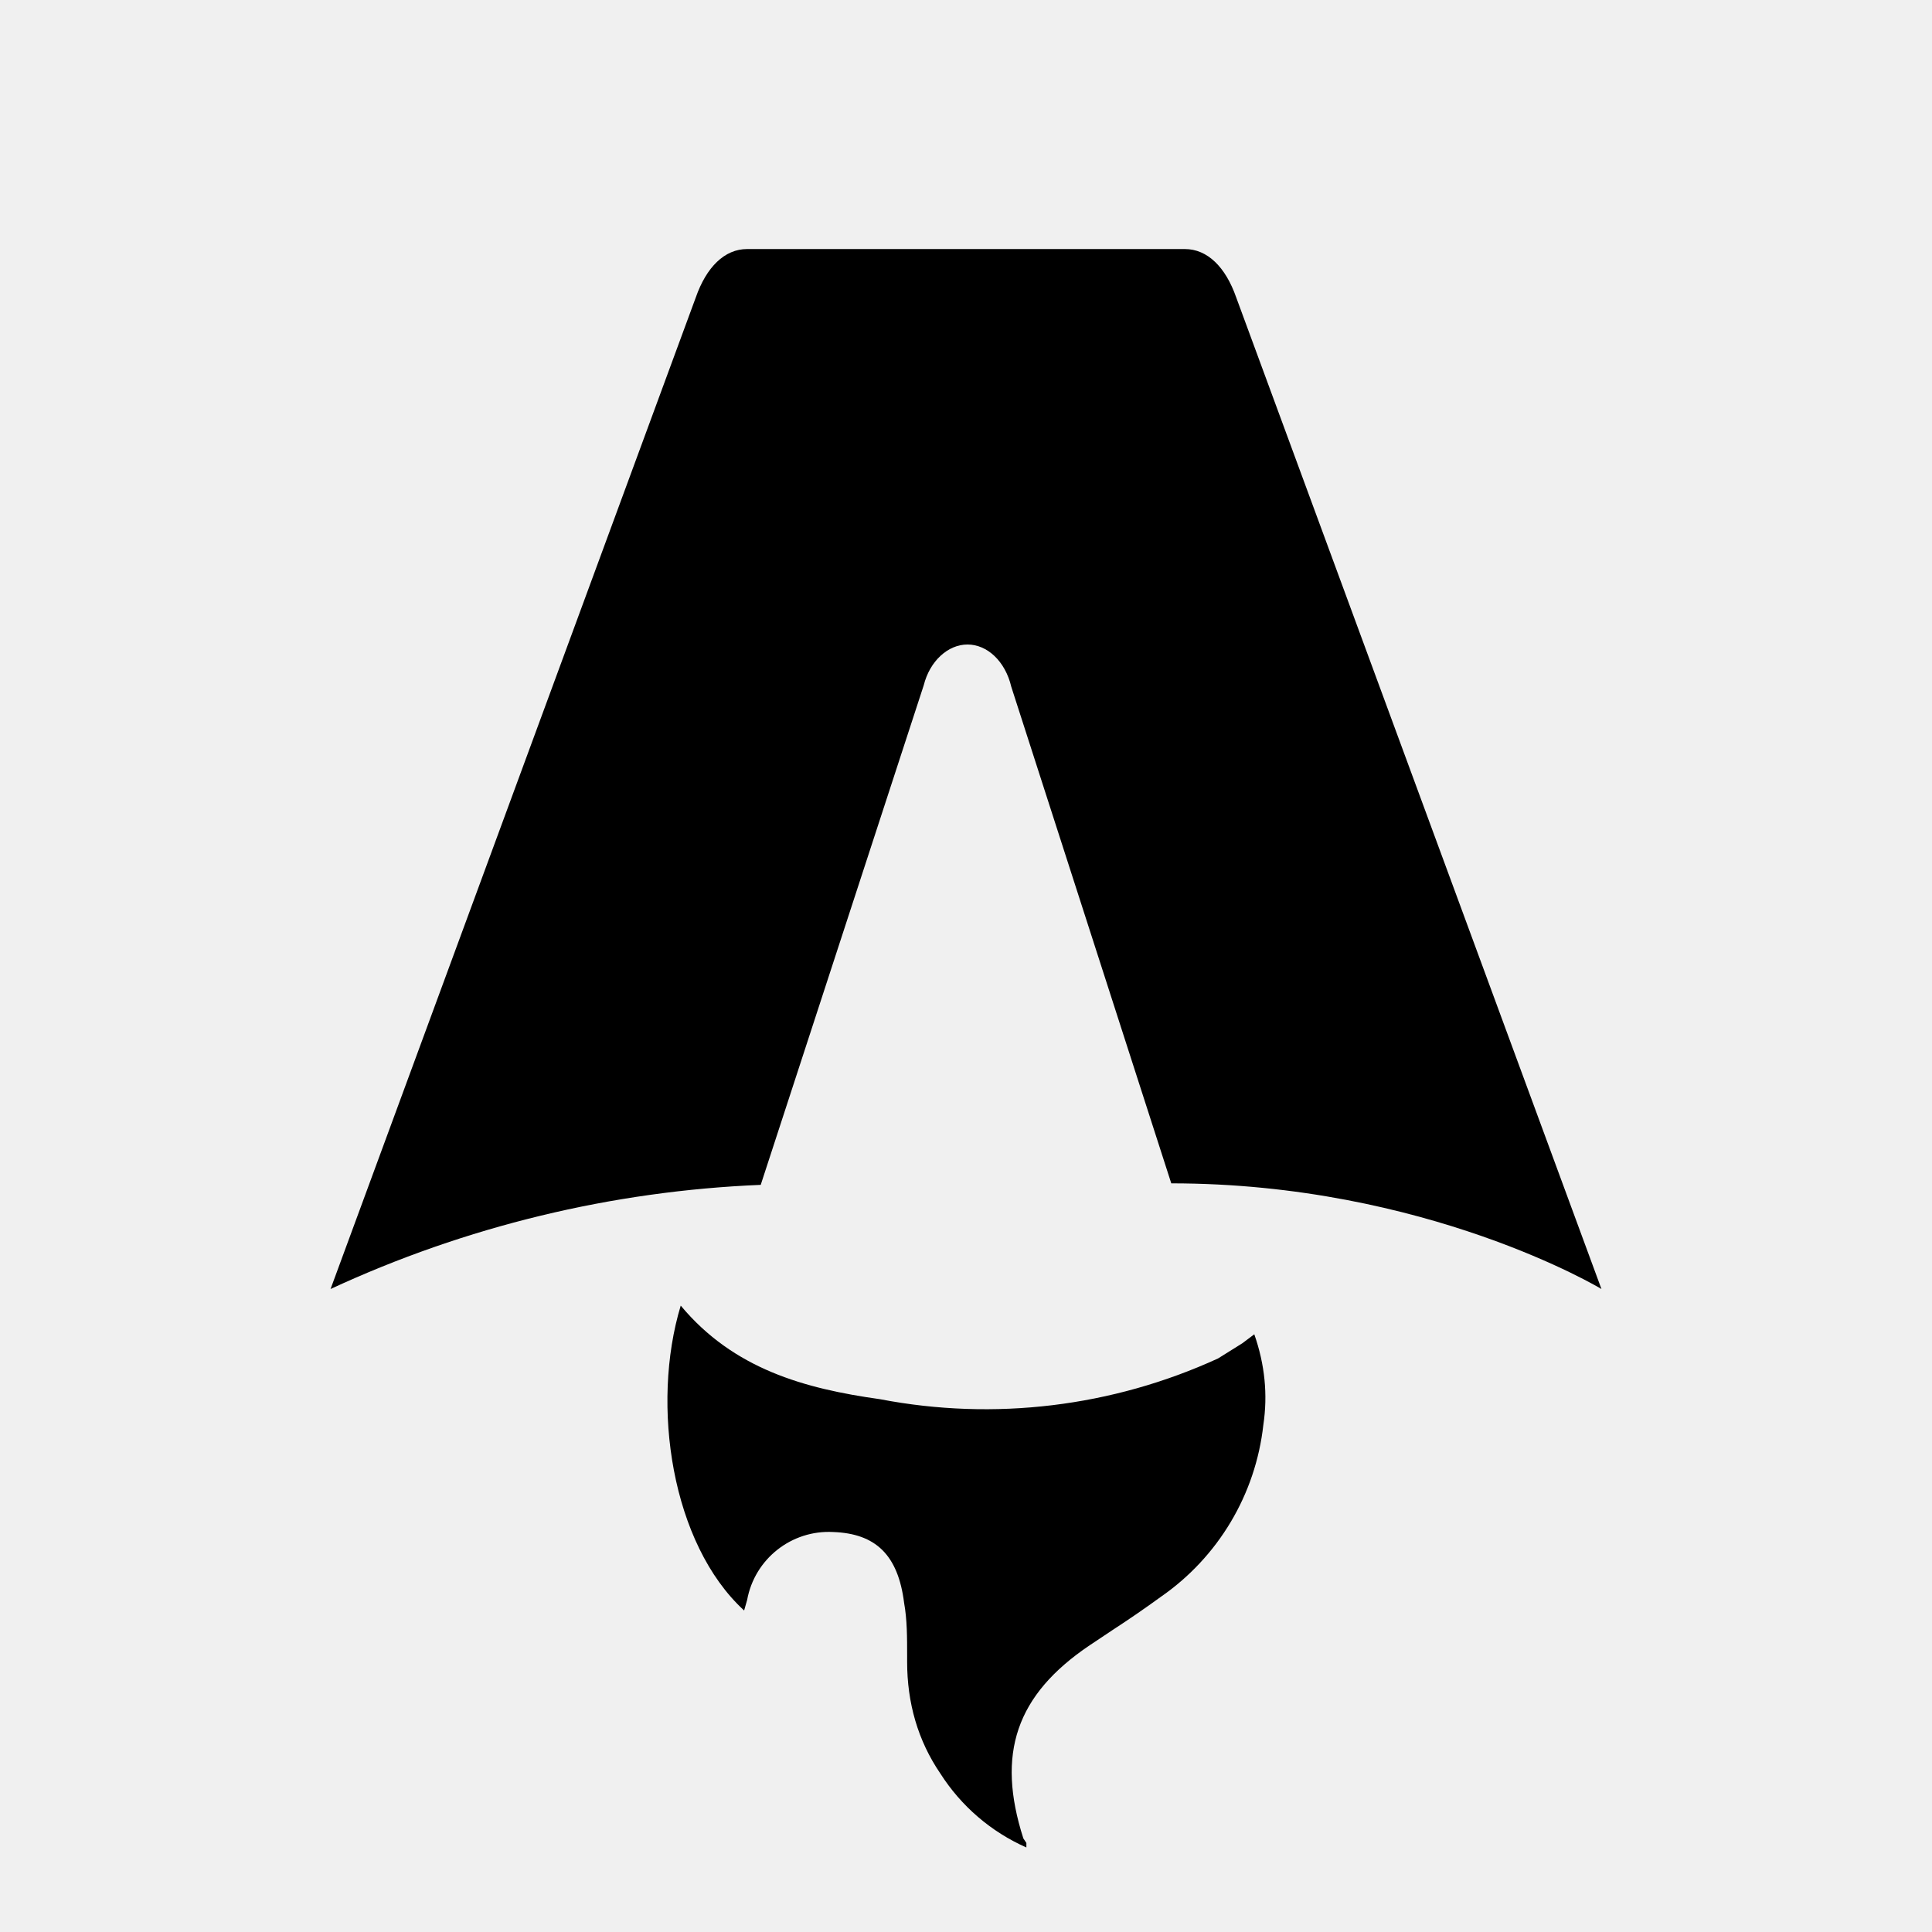
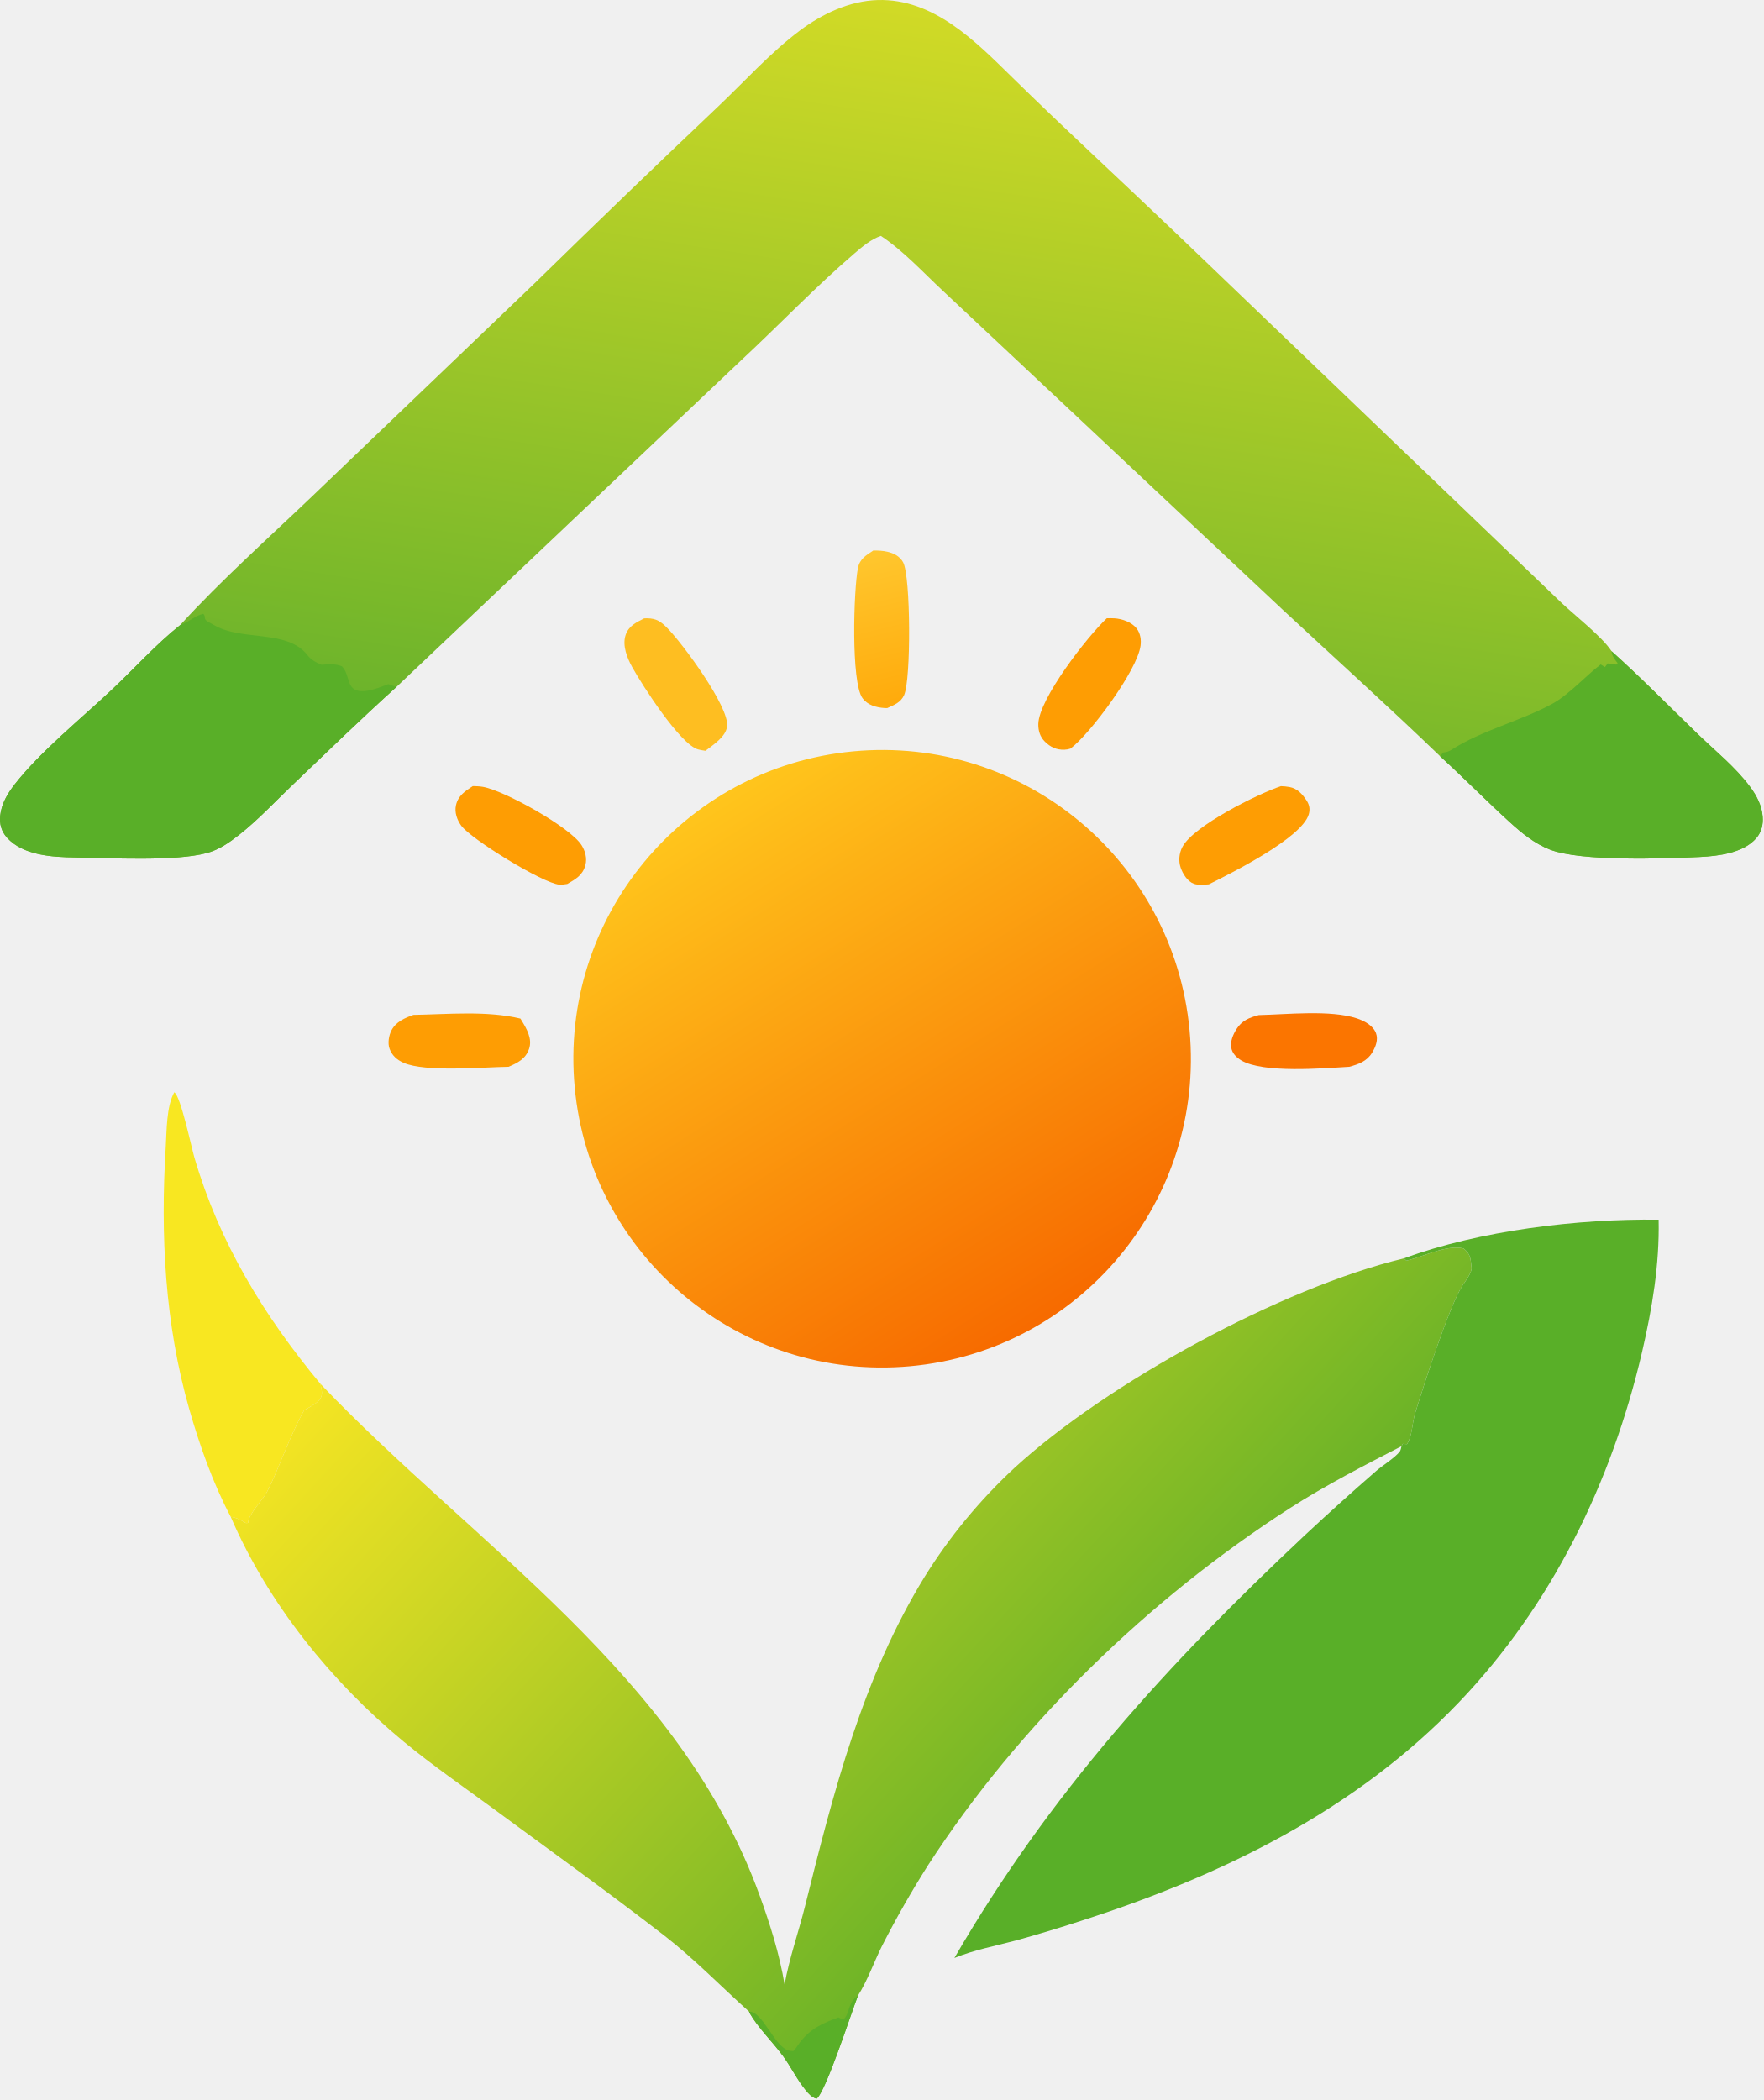
- <svg xmlns="http://www.w3.org/2000/svg" fill="none" viewBox="0 0 128 128">
-   <path d="M50.4 78.5a75.1 75.1 0 0 0-28.5 6.9l24.2-65.7c.7-2 1.9-3.2 3.4-3.2h29c1.5 0 2.7 1.2 3.4 3.2l24.2 65.7s-11.6-7-28.5-7L67 45.5c-.4-1.7-1.6-2.8-2.9-2.8-1.3 0-2.5 1.1-2.9 2.7L50.4 78.5Zm-1.1 28.2Zm-4.2-20.2c-2 6.6-.6 15.8 4.2 20.2a17.5 17.5 0 0 1 .2-.7 5.5 5.5 0 0 1 5.7-4.5c2.8.1 4.3 1.5 4.7 4.7.2 1.1.2 2.3.2 3.5v.4c0 2.7.7 5.2 2.2 7.4a13 13 0 0 0 5.7 4.9v-.3l-.2-.3c-1.8-5.6-.5-9.5 4.4-12.8l1.5-1a73 73 0 0 0 3.2-2.2 16 16 0 0 0 6.8-11.4c.3-2 .1-4-.6-6l-.8.6-1.6 1a37 37 0 0 1-22.4 2.7c-5-.7-9.7-2-13.2-6.2Z" />
-   <style>
-         path { fill: #000; }
-         @media (prefers-color-scheme: dark) {
-             path { fill: #FFF; }
-         }
-     </style>
+ <svg xmlns="http://www.w3.org/2000/svg" width="1173" height="1397" viewBox="0 0 1173 1397" fill="none">
+   <path d="M119.81 415.859C147.122 385.979 178.166 358.315 207.454 330.346L355.737 188.353C396.096 148.847 436.776 109.662 477.772 70.808C495.558 53.945 512.678 34.839 532.295 20.177C547.037 9.157 565.301 0.549 583.965 0.028C621.114 -1.011 648.927 27.47 673.421 51.497C708.899 86.308 745.561 119.955 781.49 154.31L975.926 340.724L1038.93 401.177C1047.59 409.343 1065.96 423.749 1072.01 433.129C1091.58 450.685 1110.04 469.53 1128.92 487.824C1140.71 499.255 1154.59 510.335 1164.35 523.573C1168.68 529.451 1172.01 535.862 1172.6 543.255C1173.01 548.472 1171.86 553.433 1168.42 557.476C1159.95 567.442 1143.14 569.499 1130.76 570.091C1107.06 571.22 1051.71 573.231 1031.02 565.165C1020.87 561.213 1012.32 554.21 1004.36 546.947C988.646 532.621 973.724 517.433 958.018 503.082C923.834 470.107 888.437 438.286 853.656 405.927L706.907 268.188L627.469 193.68C614.307 181.416 600.954 166.805 585.987 156.923C579.571 159.095 573.728 164.021 568.621 168.395C542.518 190.751 518.426 216.112 493.201 239.547L263.894 456.825C240.214 478.168 217.316 500.449 194.277 522.479C182.75 533.494 171.525 545.593 158.98 555.429C152.424 560.571 145.742 565.286 137.596 567.463C116.078 573.211 73.326 570.748 49.897 570.407C34.984 570.191 15.442 569.128 4.708 557.3C0.88 553.087 -0.474 548.091 0.143 542.468C1.001 534.633 5.059 527.776 9.829 521.687C27.079 499.691 54.075 477.982 74.696 458.53C89.548 444.525 103.899 428.509 119.81 415.859Z" fill="url(#paint0_linear_1216_1430)" />
+   <path d="M119.81 415.859L121.916 414.956C126.762 412.834 129.917 409.609 135.229 408.335C136.939 410.191 135.756 410.898 136.709 412.242C137.511 413.376 140.962 414.966 142.377 415.809C160.71 426.729 190.906 418.437 204.435 435.727C207.128 439.168 209.977 440.498 213.9 442.213C218.805 441.897 222.863 441.385 227.493 443.251C233.282 449.235 229.956 459.634 240.75 459.789C245.546 459.859 250.246 458.134 254.665 456.494L256.932 455.666L258.382 455.119C260.102 455.681 262.119 456.609 263.894 456.825C240.214 478.168 217.316 500.449 194.277 522.479C182.75 533.494 171.525 545.593 158.98 555.429C152.424 560.571 145.742 565.286 137.596 567.463C116.078 573.211 73.326 570.748 49.897 570.407C34.984 570.191 15.442 569.128 4.708 557.3C0.88 553.087 -0.474 548.091 0.143 542.468C1.001 534.633 5.059 527.776 9.829 521.687C27.079 499.691 54.075 477.982 74.696 458.53C89.548 444.525 103.899 428.509 119.81 415.859Z" fill="#59AF28" />
+   <path d="M1072.01 433.129C1091.58 450.685 1110.04 469.53 1128.92 487.823C1140.71 499.255 1154.59 510.335 1164.35 523.572C1168.68 529.451 1172.01 535.862 1172.6 543.255C1173.02 548.472 1171.86 553.433 1168.42 557.476C1159.95 567.442 1143.14 569.499 1130.77 570.091C1107.06 571.219 1051.71 573.231 1031.02 565.165C1020.88 561.212 1012.32 554.21 1004.36 546.947C988.647 532.621 973.725 517.433 958.02 503.082L959.966 500.619C962.077 500.353 963.517 500.093 965.338 498.924C986.039 485.621 1011.14 479.868 1032.53 468.246C1043.64 462.212 1054.58 449.862 1064.84 442.007L1067.67 443.748L1069.49 441.33L1075.2 442.118L1076.11 441.134C1074.48 439.028 1072.94 437.227 1072.26 434.589C1072.14 434.112 1072.09 433.615 1072.01 433.129Z" fill="#59AF28" />
+   <path d="M567.441 499.842C680.522 489.123 780.832 572.218 791.34 685.314C801.849 798.414 718.563 898.569 605.442 908.862C492.628 919.129 392.799 836.115 382.321 723.315C371.837 610.52 454.666 510.536 567.441 499.842Z" fill="url(#paint1_linear_1216_1430)" />
+   <path d="M933.955 837.108L935.6 838.617C946.806 836.039 962.591 827.763 973.601 830.532C978.477 834.444 978.251 837.273 978.923 843.297C979.274 846.447 974.93 852.14 973.039 854.985C964.181 868.267 946.811 922.49 941.348 940.347C939.382 946.792 939.532 955.114 935.976 960.712L933.192 960.506L932.344 962.061C907.229 975.018 881.718 988.094 857.942 1003.38C764.574 1063.41 677.697 1147.51 617.365 1240.82C606.239 1258.37 595.946 1276.43 586.526 1294.96C581.36 1305.35 576.956 1317.86 570.751 1327.54C566.282 1339.01 549.247 1392.02 543.143 1396.18C539.777 1394.98 538.102 1393.05 535.905 1390.36C530.212 1383.42 526.224 1375 520.897 1367.75C514.145 1358.54 504.264 1348.94 498.701 1339.2C498.536 1338.92 498.49 1338.57 498.38 1338.26C479.41 1321.29 462.024 1303.18 441.805 1287.53C404.902 1258.96 366.926 1231.71 329.341 1204.04C309.041 1189.1 287.949 1174.63 268.517 1158.57C220.358 1118.78 178.339 1066.67 153.5 1009.07C157.071 1009.53 159.324 1010.73 162.378 1012.49C164.024 1013.43 163.066 1013.19 165.112 1013.1C165.017 1007.36 175.039 997.695 177.848 992.067C186.731 974.27 192.474 955.751 202.316 938.175C205.576 936.224 210.371 933.982 212.679 931.002C215.232 927.696 213.847 924.431 213.16 920.589C316.495 1028.91 452.123 1114.03 505.317 1260.85C512.279 1280.06 518.595 1300.02 521.93 1320.19C525.055 1302.65 531.23 1285.39 535.544 1268.06C554.384 1192.41 573.936 1115.77 615.203 1048.75C631.796 1022.12 651.87 997.815 674.878 976.482C736.294 920.127 852.906 856.494 933.955 837.108Z" fill="url(#paint2_linear_1216_1430)" />
+   <path d="M498.383 1338.26C507.015 1337.67 514.875 1360.71 524.205 1363.98C524.331 1364.02 527.39 1364.69 527.847 1364.4C528.775 1363.83 531.122 1359.97 531.96 1358.89C539.253 1349.44 546.787 1346.17 557.687 1342.05L560.947 1343.58C565.161 1339.99 564.037 1333.26 568.993 1329C569.57 1328.5 570.167 1328.02 570.754 1327.54C566.284 1339.01 549.25 1392.02 543.146 1396.18C539.78 1394.98 538.105 1393.05 535.908 1390.36C530.214 1383.42 526.227 1375 520.9 1367.75C514.148 1358.54 504.267 1348.94 498.704 1339.2C498.538 1338.92 498.493 1338.57 498.383 1338.26Z" fill="#59AF28" />
+   <path d="M933.957 837.108C984.258 818.569 1049.96 810.653 1103.38 811.396C1104.01 841.206 1099.09 870.459 1092.36 899.407C1072.19 986.073 1032.17 1068.09 970.283 1132.7C901.514 1204.49 812.5 1247.89 718.911 1277.89C704.681 1282.54 690.345 1286.86 675.914 1290.86C662.105 1294.55 648.186 1297.07 634.898 1302.52C698.597 1192.63 776.319 1107.39 868.373 1020.97C883.802 1006.59 899.477 992.468 915.393 978.624C919.717 974.847 927.983 969.801 931.259 965.532C931.635 965.041 932.267 962.724 932.347 962.061L933.195 960.506L935.979 960.712C939.535 955.114 939.385 946.793 941.351 940.347C946.813 922.49 964.184 868.267 973.042 854.985C974.933 852.141 979.277 846.448 978.926 843.298C978.254 837.273 978.479 834.444 973.604 830.532C962.594 827.763 946.808 836.039 935.603 838.618L933.957 837.108Z" fill="#59AF28" />
+   <path d="M153.502 1009.07C141.73 986.845 132.851 961.69 125.929 937.518C109.667 880.692 106.663 821.719 110.259 762.996C110.926 752.152 110.651 736.121 115.932 726.63C120.101 728.777 127.364 763.302 129.265 769.823C145.923 826.84 175.482 875.204 213.163 920.589C213.85 924.431 215.234 927.697 212.681 931.002C210.374 933.982 205.578 936.224 202.318 938.175C192.477 955.751 186.733 974.27 177.85 992.067C175.041 997.695 165.019 1007.36 165.114 1013.1C163.068 1013.19 164.026 1013.43 162.381 1012.49C159.326 1010.73 157.074 1009.53 153.502 1009.07Z" fill="#F8E721" />
+   <path d="M580.992 366.211C584.212 366.211 587.332 366.331 590.482 367.074C594.706 368.077 598.568 370.068 600.755 373.986C605.876 383.16 606.152 452.16 601.417 462.473C599.165 467.384 594.811 468.949 590.211 471.045C589.625 471.03 589.033 471.045 588.446 471.005C582.943 470.649 577.18 469.094 573.769 464.439C566.004 453.83 567.875 391.993 570.749 377.788C571.988 371.678 576.162 369.441 580.992 366.211Z" fill="url(#paint3_linear_1216_1430)" />
+   <path d="M736.31 411.279C737.966 411.249 739.631 411.229 741.286 411.324C746.498 411.62 752.944 413.872 756.209 418.176C758.662 421.416 759.254 425.6 758.742 429.537C756.65 445.734 725.406 488.109 712.078 498.021C710.764 498.442 709.53 498.683 708.141 498.733C702.819 498.928 698.756 497.022 695.009 493.27C691.869 490.12 690.66 486.103 690.725 481.714C690.971 464.905 723.73 422.961 736.31 411.279Z" fill="#FE9D03" />
+   <path d="M428.515 411.359C429.152 411.344 429.794 411.304 430.436 411.309C436.837 411.364 439.746 413.581 444.06 417.94C453.821 427.802 485.331 470.282 483.691 483.239C482.803 490.211 474.467 495.457 469.29 499.455C467.68 499.234 466.075 498.969 464.505 498.562C452.672 495.523 427.111 455.57 420.61 443.868C417.224 437.773 413.833 429.452 416.191 422.404C418.217 416.355 423.218 414.058 428.515 411.359Z" fill="#FEBE21" />
+   <path d="M314.532 522.941C316.754 522.977 318.991 523.057 321.188 523.428C335.464 525.866 379.319 550.274 386.873 562.237C389.341 566.144 390.635 570.899 389.446 575.464C387.706 582.155 383.041 584.814 377.353 588.054C375.742 588.265 373.756 588.641 372.106 588.501C361.061 587.588 313.138 558.134 306.747 549.17C304.019 545.338 302.293 540.422 303.326 535.707C304.721 529.367 309.381 526.237 314.532 522.941Z" fill="#FE9D03" />
+   <path d="M852.125 522.977C854.021 523.027 855.912 523.217 857.783 523.543C862.969 524.471 866.39 528.243 869.174 532.507C871.095 535.451 871.627 538.371 870.624 541.767C865.974 557.452 819.305 580.761 804.192 588.285C801.052 588.526 797.16 589.002 794.165 587.899C789.942 586.339 786.877 581.348 785.467 577.315C783.862 572.74 784.379 567.579 786.641 563.315C794.025 549.381 836.535 528.193 852.125 522.977Z" fill="#FE9D03" />
+   <path d="M837.383 675.272C856.338 674.84 885 671.665 902.601 677.454C907.476 679.054 913.415 682.164 915.346 687.285C917.017 691.724 915.071 696.484 912.773 700.292C909.322 706.005 903.739 707.991 897.605 709.666C879.958 710.72 840.447 714.096 825.746 705.423C822.525 703.522 819.701 700.708 819.064 696.871C818.377 692.722 820.288 688.258 822.42 684.802C826.006 678.979 831.017 676.947 837.383 675.272Z" fill="#FB7500" />
+   <path d="M274.992 675.136C297.97 674.745 323.778 672.222 346.194 677.594C346.42 677.955 346.651 678.306 346.871 678.672C350.307 684.315 354.305 690.962 351.928 697.828C349.63 704.46 344.373 707.058 338.344 709.666C321.139 709.922 283.073 713.388 268.537 707.038C264.072 705.087 260.752 702.162 259.101 697.512C257.807 693.856 258.69 688.765 260.441 685.404C263.43 679.655 269.239 677.243 274.992 675.136Z" fill="#FE9D03" />
+   <defs>
+     <linearGradient id="paint0_linear_1216_1430" x1="665.906" y1="13.178" x2="589.168" y2="513.276" gradientUnits="userSpaceOnUse">
+       <stop stop-color="#D1DA26" />
+       <stop offset="1" stop-color="#6DB42B" />
+     </linearGradient>
+     <linearGradient id="paint1_linear_1216_1430" x1="695.791" y1="875.071" x2="477.056" y2="531.587" gradientUnits="userSpaceOnUse">
+       <stop stop-color="#F76B00" />
+       <stop offset="1" stop-color="#FFC51C" />
+     </linearGradient>
+     <linearGradient id="paint2_linear_1216_1430" x1="774.502" y1="1134.06" x2="366.395" y2="758.729" gradientUnits="userSpaceOnUse">
+       <stop stop-color="#6BB327" />
+       <stop offset="1" stop-color="#F4E423" />
+     </linearGradient>
+     <linearGradient id="paint3_linear_1216_1430" x1="598.163" y1="465.502" x2="574.82" y2="370.977" gradientUnits="userSpaceOnUse">
+       <stop stop-color="#FFAB0C" />
+       <stop offset="1" stop-color="#FFC62D" />
+     </linearGradient>
+   </defs>
</svg>
